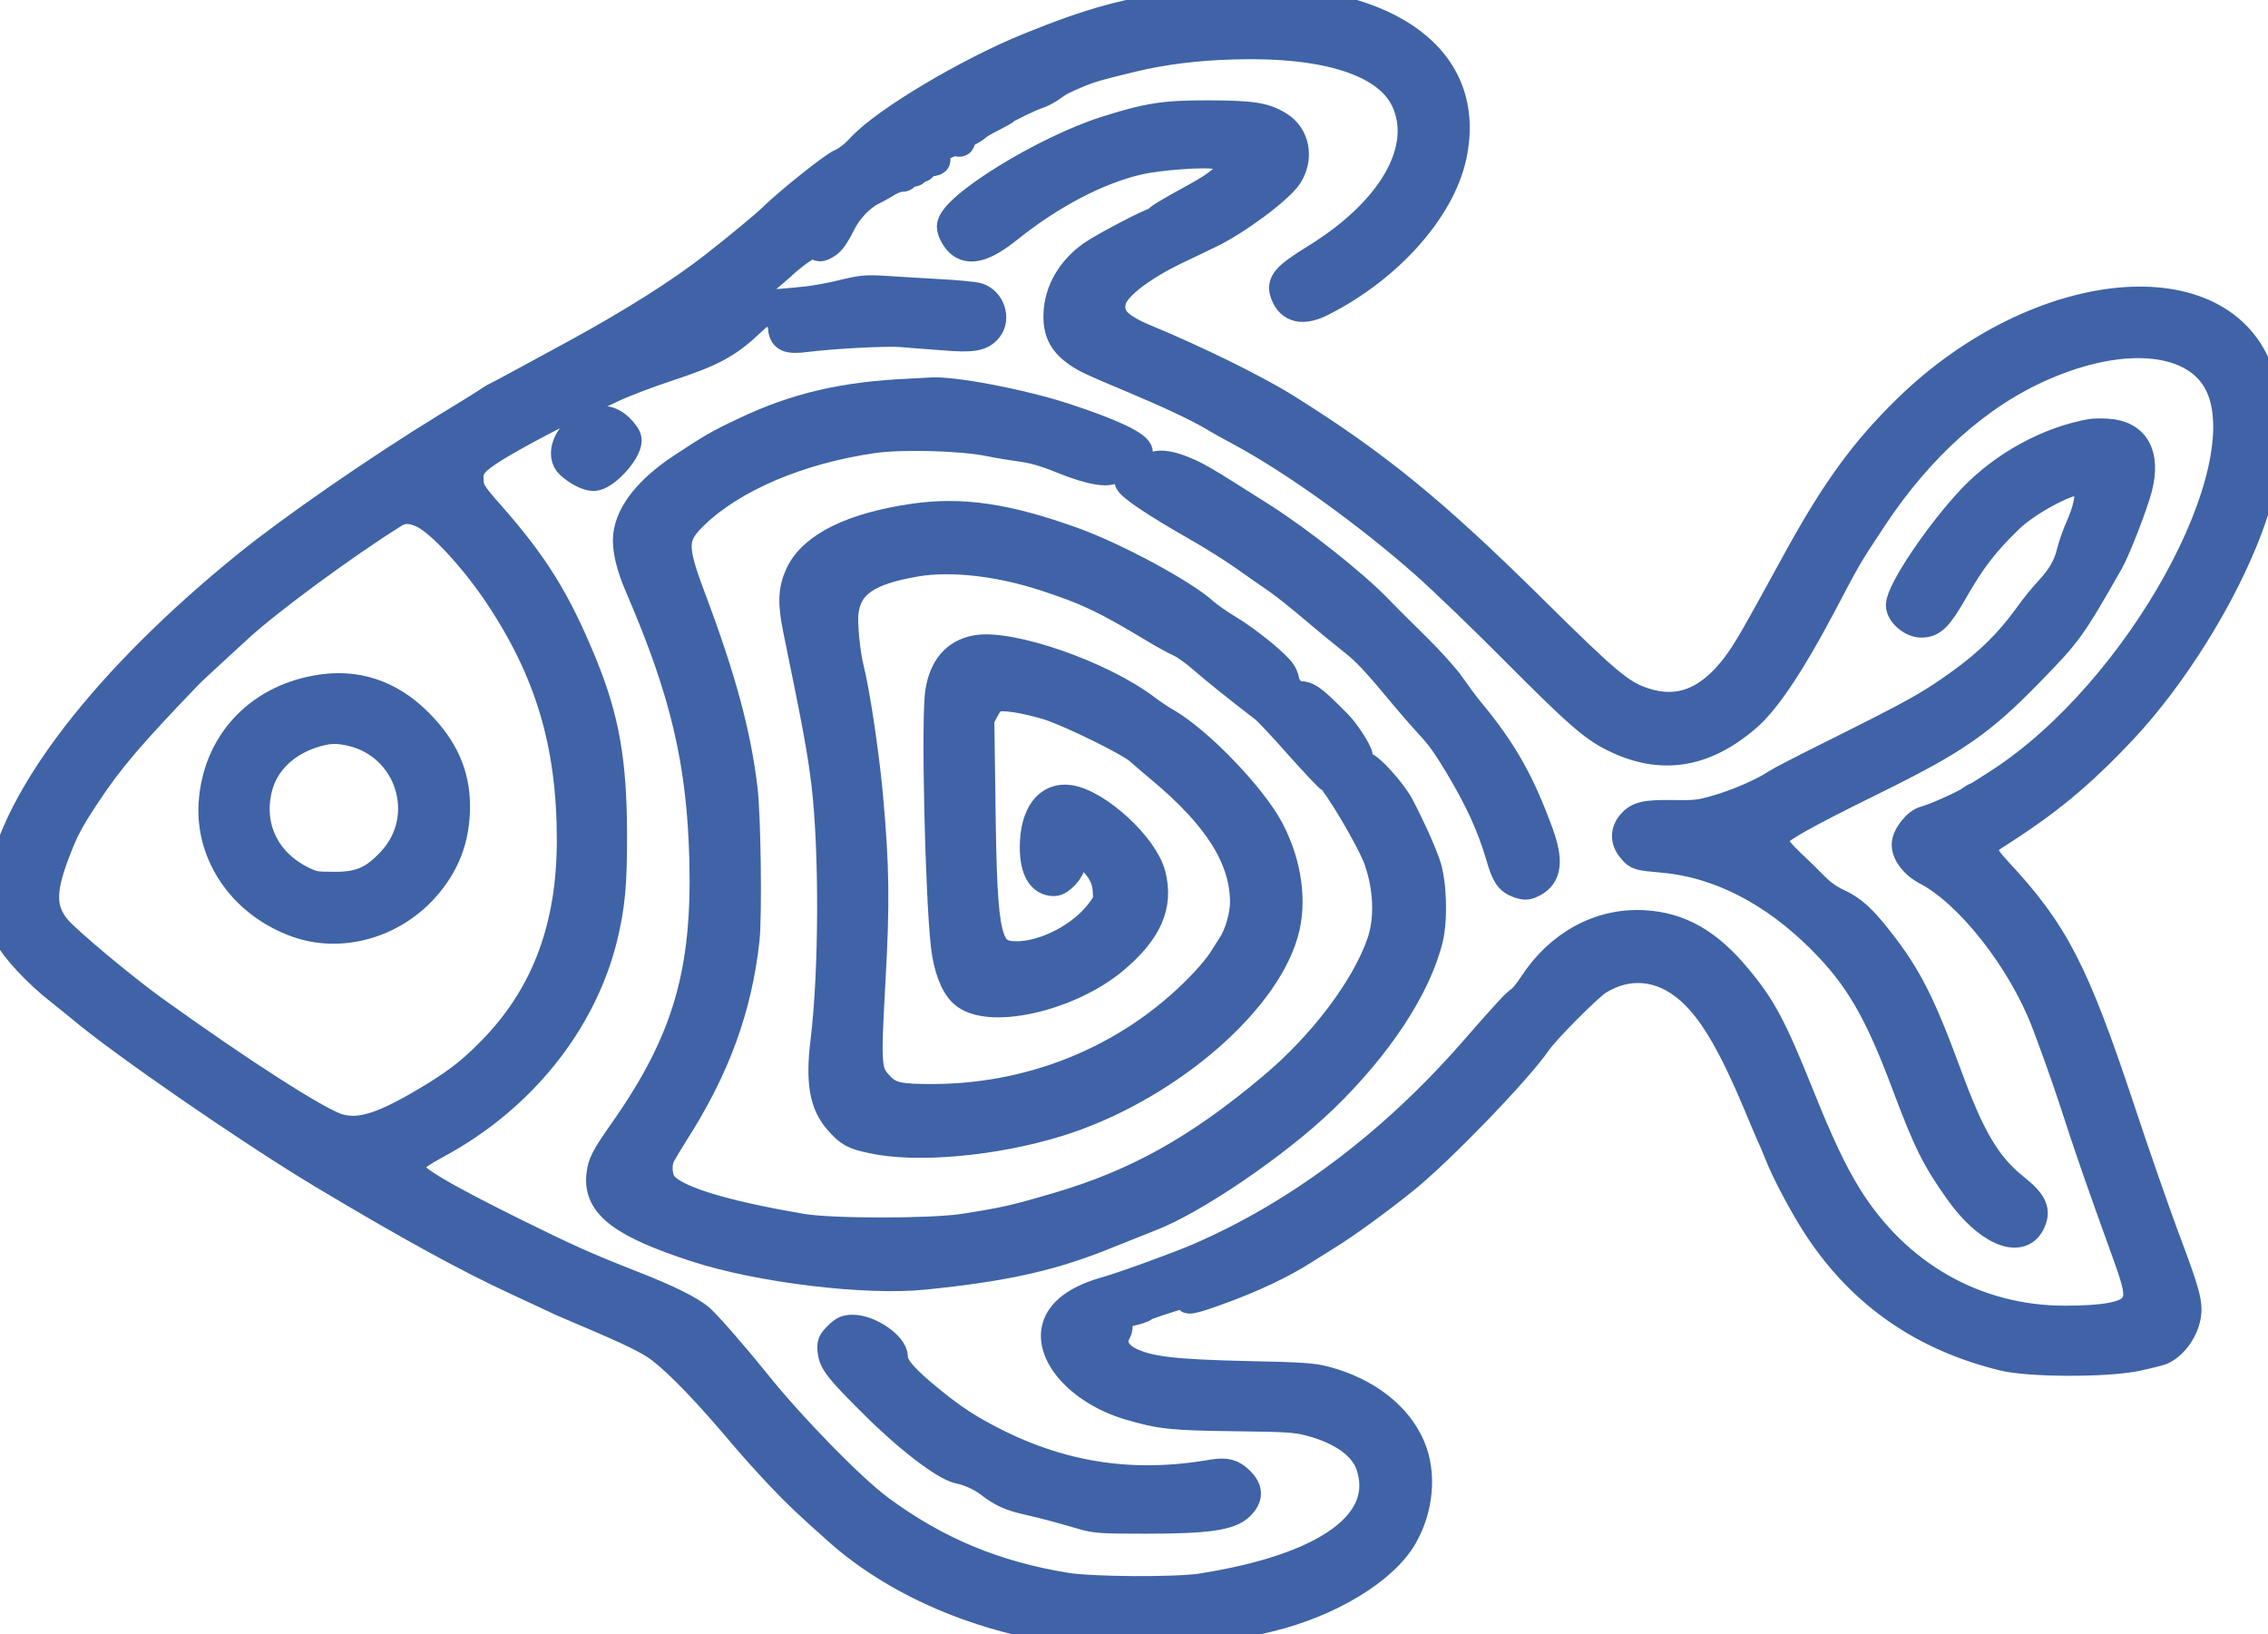
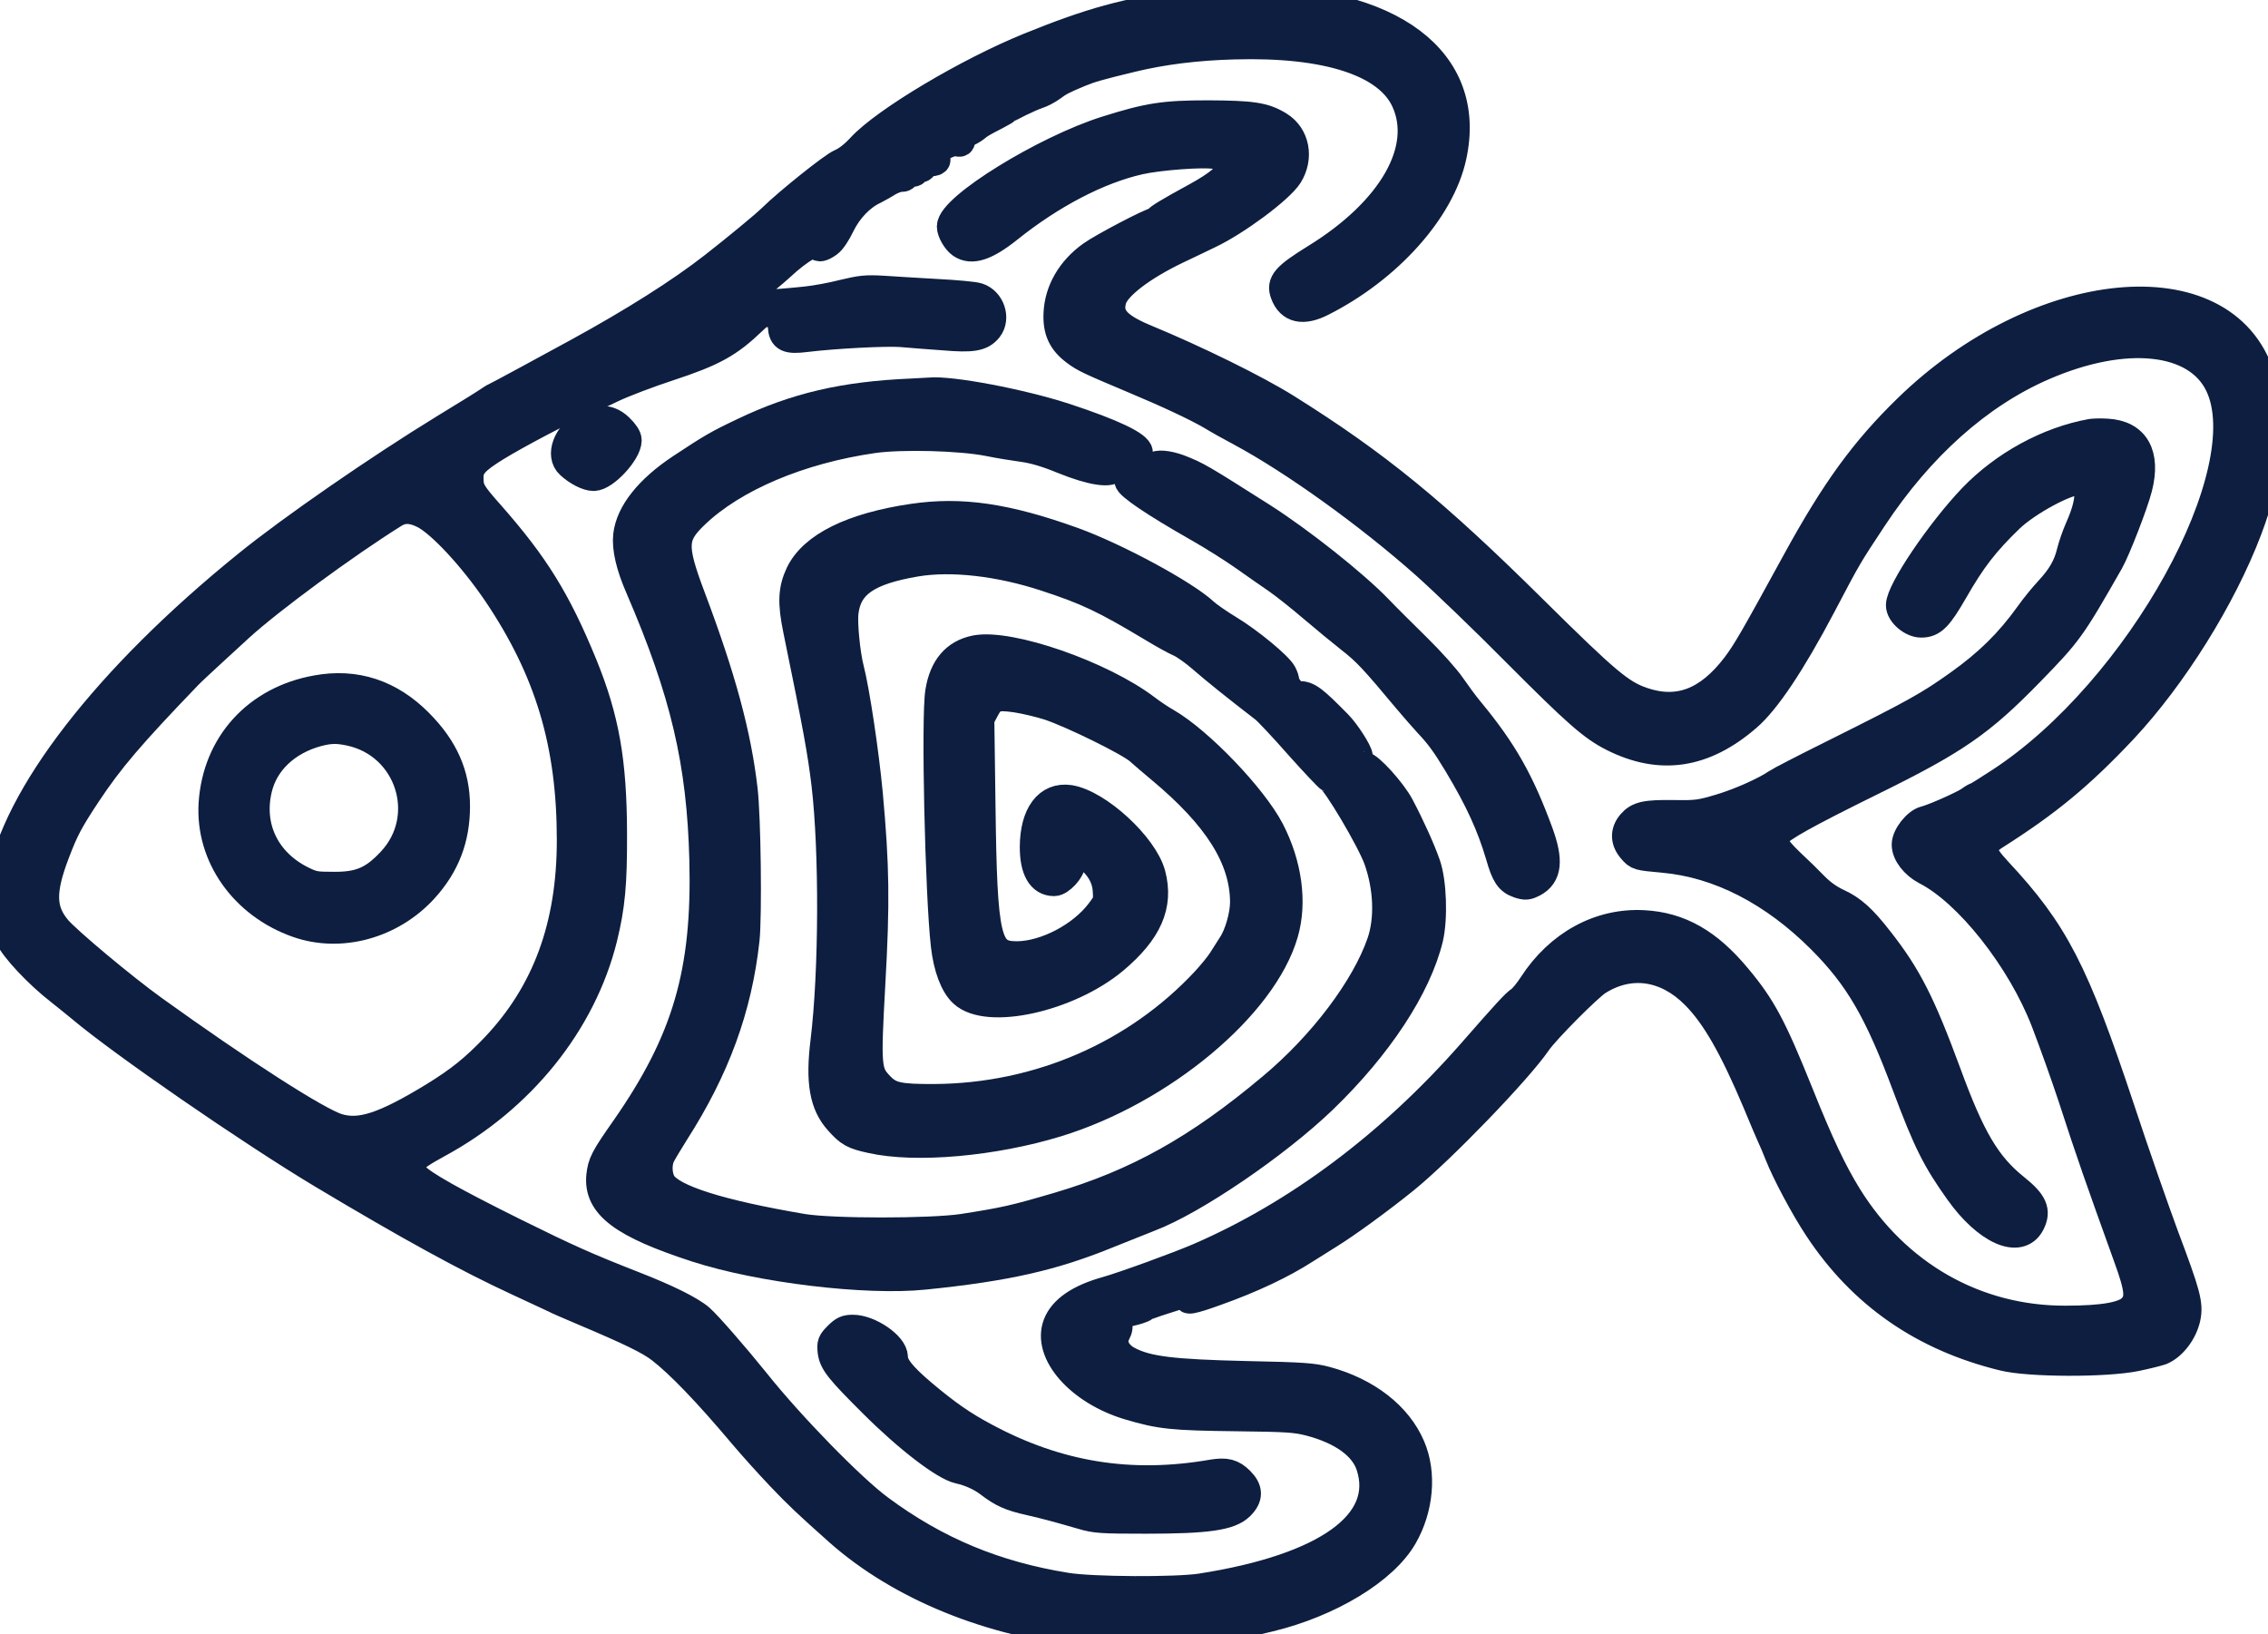
<svg xmlns="http://www.w3.org/2000/svg" viewBox="0 0 1175.729 846.704" width="118" height="85">
-   <g transform="translate(-35.84502,880.8971) scale(0.1,-0.1)" fill="#3f63a6" stroke="#3f63a6" stroke-width="150" stroke-linejoin="round" stroke-linecap="round">
+   <g transform="translate(-35.84502,880.8971) scale(0.1,-0.1)" fill="#0d1e40" stroke="#0d1e40" stroke-width="150" stroke-linejoin="round" stroke-linecap="round">
    <path d="M6510 8790 c-319 -46 -494 -94 -815 -224 -318 -129 -747 -384 -873 -521 -35 -38 -73 -68 -104 -81 -41 -17 -271 -201 -358 -286 -34 -34 -186 -159 -300 -248 -171 -134 -418 -290 -707 -448 -43 -23 -156 -85 -252 -137 -96 -52 -176 -95 -178 -95 -2 0 -16 -9 -31 -19 -15 -11 -117 -74 -227 -141 -343 -210 -796 -523 -1025 -709 -724 -586 -1202 -1203 -1275 -1646 -16 -98 -3 -189 40 -279 30 -64 152 -194 264 -281 35 -28 84 -67 109 -88 217 -183 877 -638 1250 -862 451 -270 756 -437 1014 -556 95 -44 180 -84 189 -88 8 -5 76 -35 150 -66 246 -104 343 -151 402 -196 101 -78 245 -228 431 -449 49 -58 134 -152 189 -210 95 -100 140 -142 306 -290 319 -282 785 -472 1279 -521 135 -13 515 -7 612 10 198 35 246 45 337 67 312 75 595 246 695 421 83 144 99 326 40 463 -68 160 -229 285 -440 342 -67 18 -119 22 -412 28 -387 9 -513 25 -611 75 -66 34 -92 92 -65 144 12 23 14 36 6 57 -13 34 -9 38 65 54 33 7 67 18 75 25 8 6 49 21 90 34 41 13 92 29 113 37 44 16 70 8 42 -12 -41 -30 1 -23 125 22 186 66 346 142 465 219 28 18 81 51 118 74 90 55 266 183 397 289 190 154 590 569 687 712 42 61 262 283 314 316 167 105 355 79 505 -72 104 -104 198 -267 320 -556 30 -73 64 -153 75 -177 11 -24 29 -65 39 -92 38 -97 134 -277 205 -384 227 -344 545 -565 960 -666 134 -33 530 -34 686 -2 58 12 116 27 130 32 59 24 114 97 130 170 15 71 1 122 -113 425 -49 133 -153 429 -229 660 -237 712 -341 914 -636 1230 -93 100 -95 134 -11 188 271 172 439 311 663 549 257 275 511 681 645 1034 115 302 136 574 64 798 -190 582 -1146 492 -1827 -172 -223 -217 -374 -425 -572 -786 -227 -415 -262 -475 -317 -548 -144 -189 -301 -248 -488 -183 -112 39 -186 101 -560 471 -518 513 -816 756 -1282 1048 -156 98 -466 251 -737 363 -148 62 -193 116 -167 204 21 68 152 169 336 257 52 25 127 60 165 79 142 67 366 234 412 306 57 91 36 204 -49 256 -76 47 -139 56 -368 57 -225 0 -306 -12 -525 -81 -321 -101 -805 -400 -805 -498 0 -26 27 -73 52 -90 53 -37 128 -12 243 80 222 178 467 306 680 354 101 23 332 40 391 29 71 -13 84 -22 84 -61 0 -42 -60 -94 -185 -162 -136 -74 -195 -110 -195 -118 0 -5 -5 -8 -11 -8 -21 0 -272 -131 -332 -174 -106 -76 -169 -184 -174 -301 -4 -88 22 -144 90 -195 48 -36 72 -47 307 -146 174 -73 322 -142 402 -189 34 -21 101 -58 148 -83 279 -150 665 -428 959 -689 91 -81 306 -287 476 -459 308 -309 390 -381 495 -434 246 -124 471 -90 695 104 98 84 230 282 384 574 140 266 135 257 267 457 246 372 550 643 884 788 426 185 798 145 914 -98 215 -449 -414 -1588 -1137 -2059 -64 -42 -119 -76 -122 -76 -4 0 -20 -9 -36 -21 -31 -22 -188 -92 -231 -102 -43 -11 -98 -81 -98 -125 0 -47 44 -103 103 -134 220 -112 494 -459 619 -783 43 -112 102 -277 141 -395 93 -287 139 -417 286 -825 61 -168 66 -218 24 -265 -39 -43 -148 -63 -348 -63 -465 -1 -876 233 -1130 643 -77 125 -145 268 -250 530 -140 348 -194 449 -322 602 -150 181 -298 265 -483 275 -227 13 -439 -103 -575 -313 -22 -34 -51 -70 -66 -80 -27 -19 -63 -58 -253 -275 -416 -473 -900 -835 -1410 -1056 -106 -46 -392 -150 -481 -175 -140 -39 -226 -98 -255 -174 -56 -147 117 -343 370 -419 165 -49 225 -55 560 -59 258 -3 305 -6 376 -24 170 -44 283 -125 317 -229 98 -299 -225 -532 -878 -634 -127 -20 -565 -18 -699 4 -367 59 -674 186 -967 403 -145 106 -463 432 -644 659 -107 133 -250 297 -288 330 -49 43 -173 104 -342 170 -250 98 -344 140 -623 278 -316 157 -473 245 -514 290 -54 57 -34 86 116 168 434 234 751 628 860 1068 40 164 51 278 50 541 -1 374 -40 594 -154 874 -136 332 -250 516 -481 778 -100 113 -109 129 -109 193 0 58 28 90 138 158 107 66 354 196 442 232 36 15 110 48 165 75 55 26 186 76 290 110 231 76 310 120 435 240 39 37 46 40 98 40 62 0 100 -14 70 -25 -12 -5 -15 -17 -14 -48 3 -57 27 -69 121 -57 147 18 413 32 495 26 47 -4 145 -12 219 -17 150 -13 197 -5 232 39 41 52 12 140 -54 161 -17 6 -113 15 -212 20 -99 6 -225 13 -280 17 -87 5 -113 2 -205 -20 -58 -15 -145 -31 -195 -36 -158 -17 -360 -28 -368 -21 -4 5 32 37 80 72 48 35 118 92 155 126 100 94 198 150 198 113 0 -16 20 -12 52 11 18 13 43 51 64 95 38 78 104 148 174 180 19 10 52 28 72 41 21 12 49 23 64 23 18 0 25 4 21 14 -4 10 3 13 26 12 24 -1 32 3 31 15 -1 12 4 15 19 11 16 -4 19 -1 15 14 -4 17 0 19 34 16 37 -4 53 10 23 22 -22 8 -18 26 5 26 11 0 20 4 20 9 0 18 73 52 97 46 20 -5 24 -3 19 12 -4 14 2 22 27 32 17 8 40 21 50 29 20 17 35 27 104 62 26 14 50 27 53 30 11 11 127 68 165 80 22 7 56 25 75 39 39 29 56 38 147 76 60 24 91 33 268 76 161 39 337 61 531 66 482 14 798 -89 889 -289 115 -251 -68 -572 -466 -817 -155 -96 -182 -127 -160 -184 29 -77 94 -91 191 -42 343 173 616 477 676 755 108 495 -316 814 -1075 809 -111 -1 -222 -8 -301 -19z m-3954 -2645 c88 -44 255 -224 381 -410 269 -400 383 -780 383 -1279 0 -446 -128 -793 -394 -1074 -108 -113 -183 -173 -319 -257 -258 -157 -381 -197 -498 -162 -105 32 -504 288 -957 614 -157 113 -445 354 -497 415 -84 99 -86 198 -10 397 46 121 70 167 162 306 119 180 228 307 524 615 13 14 73 70 133 125 60 55 121 111 135 124 159 145 547 430 801 589 46 29 95 28 156 -3z" />
    <path d="M2000 5235 c-309 -55 -517 -284 -537 -590 -17 -271 160 -522 437 -620 223 -79 486 -7 655 178 112 123 165 260 165 428 0 163 -60 299 -190 430 -150 152 -329 211 -530 174z m172 -216 c311 -66 432 -443 216 -674 -92 -99 -163 -130 -298 -129 -98 0 -109 2 -170 32 -186 94 -273 276 -226 473 33 141 148 250 309 294 65 17 102 18 169 4z" />
    <path d="M5085 6773 c-351 -15 -601 -73 -874 -204 -131 -62 -163 -81 -322 -186 -166 -110 -264 -233 -277 -349 -7 -65 14 -157 63 -269 234 -543 319 -907 332 -1412 15 -583 -89 -939 -408 -1396 -106 -151 -119 -177 -126 -241 -16 -152 115 -250 497 -374 330 -107 880 -173 1180 -142 424 43 667 98 955 216 77 31 173 69 213 85 227 86 656 378 899 612 286 276 487 582 548 834 24 103 18 292 -14 382 -26 75 -81 197 -136 301 -39 75 -161 210 -190 210 -14 0 -25 21 -25 49 0 22 -66 125 -107 166 -127 129 -154 150 -202 150 -40 0 -46 3 -49 23 -3 18 -8 21 -28 16 -14 -4 -24 -2 -24 5 0 6 7 11 15 11 19 0 19 23 1 58 -21 40 -172 165 -278 229 -51 31 -109 71 -128 89 -101 94 -458 287 -680 367 -345 124 -579 158 -829 121 -314 -46 -518 -147 -586 -289 -38 -81 -41 -149 -12 -290 105 -511 126 -628 147 -800 41 -349 39 -971 -5 -1332 -26 -210 -6 -327 72 -413 54 -61 76 -73 168 -93 230 -52 634 -16 963 85 541 166 1068 605 1176 982 46 159 19 355 -72 531 -90 173 -369 463 -537 560 -27 15 -75 47 -105 70 -231 176 -709 342 -885 307 -103 -21 -165 -93 -185 -218 -22 -131 -1 -1054 29 -1315 13 -114 47 -204 93 -246 126 -117 545 -24 781 173 176 148 235 282 193 441 -39 147 -276 365 -422 389 -112 17 -183 -78 -184 -246 0 -117 36 -180 103 -180 31 0 87 61 87 94 0 13 8 34 19 47 l19 23 39 -27 c67 -47 107 -111 111 -182 4 -57 2 -63 -35 -112 -95 -127 -282 -225 -430 -227 -162 -1 -180 73 -189 789 l-6 440 24 45 c35 68 58 77 163 62 48 -7 126 -26 173 -41 122 -41 417 -186 466 -230 23 -21 73 -63 111 -95 298 -248 434 -465 435 -692 0 -68 -29 -171 -65 -224 -12 -19 -34 -54 -49 -77 -14 -23 -54 -72 -88 -109 -359 -385 -865 -604 -1403 -608 -189 -1 -233 9 -286 64 -68 71 -70 96 -46 530 24 424 21 611 -13 985 -20 213 -68 534 -98 650 -19 73 -35 235 -28 291 17 146 119 217 372 260 184 31 434 3 676 -77 214 -70 304 -113 551 -261 54 -33 118 -68 141 -78 24 -10 79 -49 122 -87 67 -58 161 -134 318 -255 16 -12 96 -97 177 -189 82 -92 155 -169 162 -172 31 -12 214 -321 250 -422 52 -147 58 -310 16 -432 -81 -235 -304 -531 -568 -751 -381 -320 -699 -497 -1106 -617 -228 -67 -277 -78 -495 -112 -166 -25 -679 -25 -830 0 -431 73 -681 152 -730 232 -23 37 -26 100 -8 142 7 15 40 71 73 123 212 331 327 644 366 1000 13 123 7 636 -10 778 -33 284 -112 577 -270 996 -100 266 -98 319 21 432 199 190 541 335 923 390 147 21 455 13 599 -16 54 -11 135 -24 180 -30 56 -8 119 -26 204 -61 150 -61 255 -77 267 -40 3 12 18 24 33 27 46 10 92 34 92 48 0 36 -136 101 -380 181 -227 74 -593 144 -704 133 -12 -1 -52 -3 -91 -5z" />
    <path d="M3385 6602 c-85 -47 -124 -152 -72 -199 39 -36 91 -63 123 -63 56 0 174 127 174 188 0 15 -15 38 -41 63 -52 50 -107 53 -184 11z" />
    <path d="M11200 6564 c-223 -40 -452 -165 -616 -336 -167 -175 -374 -481 -374 -555 0 -42 60 -93 108 -93 58 0 88 30 167 167 95 166 162 252 290 376 91 88 303 202 363 195 65 -7 65 -102 1 -245 -17 -38 -36 -94 -44 -126 -17 -71 -49 -128 -114 -198 -28 -30 -75 -87 -103 -127 -103 -143 -209 -248 -363 -358 -160 -114 -227 -151 -660 -367 -143 -71 -271 -137 -285 -147 -61 -42 -194 -101 -295 -131 -101 -30 -120 -33 -240 -31 -147 2 -184 -7 -220 -49 -35 -42 -33 -89 5 -132 29 -34 30 -34 162 -46 288 -26 570 -171 819 -420 195 -196 296 -370 442 -761 108 -288 153 -378 272 -545 143 -201 312 -277 369 -166 33 64 15 106 -83 184 -145 117 -227 256 -350 592 -134 363 -205 504 -352 691 -88 113 -140 159 -214 193 -43 20 -85 49 -123 88 -31 32 -87 87 -124 121 -80 77 -98 111 -75 146 24 35 156 109 495 276 437 215 566 304 824 569 199 204 213 224 411 571 35 62 126 296 148 382 44 172 -14 275 -160 283 -31 2 -67 1 -81 -1z" />
    <path d="M6345 6390 c-3 -5 -14 -10 -24 -10 -10 0 -26 -9 -35 -19 -10 -11 -31 -23 -47 -26 -16 -4 -29 -11 -29 -16 0 -24 135 -115 360 -243 74 -42 182 -110 240 -151 58 -41 135 -95 172 -120 37 -26 118 -90 180 -143 62 -53 152 -127 199 -164 81 -63 123 -108 292 -311 38 -45 88 -102 111 -127 56 -59 91 -107 153 -210 110 -183 172 -319 218 -475 29 -102 48 -129 98 -146 34 -11 43 -10 74 6 73 39 81 114 29 257 -98 267 -186 423 -358 631 -27 32 -70 91 -97 130 -27 40 -106 128 -176 197 -70 69 -162 160 -204 204 -127 131 -401 348 -596 473 -326 207 -341 216 -436 253 -58 21 -114 26 -124 10z" />
    <path d="M4703 1885 c-33 -33 -35 -39 -31 -80 7 -56 37 -94 214 -270 181 -181 370 -325 444 -341 56 -12 114 -38 157 -71 68 -52 110 -71 209 -93 95 -22 153 -38 274 -73 68 -20 98 -22 330 -22 317 0 434 17 487 70 45 45 44 83 -1 128 -40 40 -72 48 -141 37 -424 -74 -803 -13 -1181 190 -118 63 -198 119 -323 224 -111 94 -151 146 -151 192 0 58 -126 144 -210 144 -35 0 -48 -6 -77 -35z" />
  </g>
</svg>
